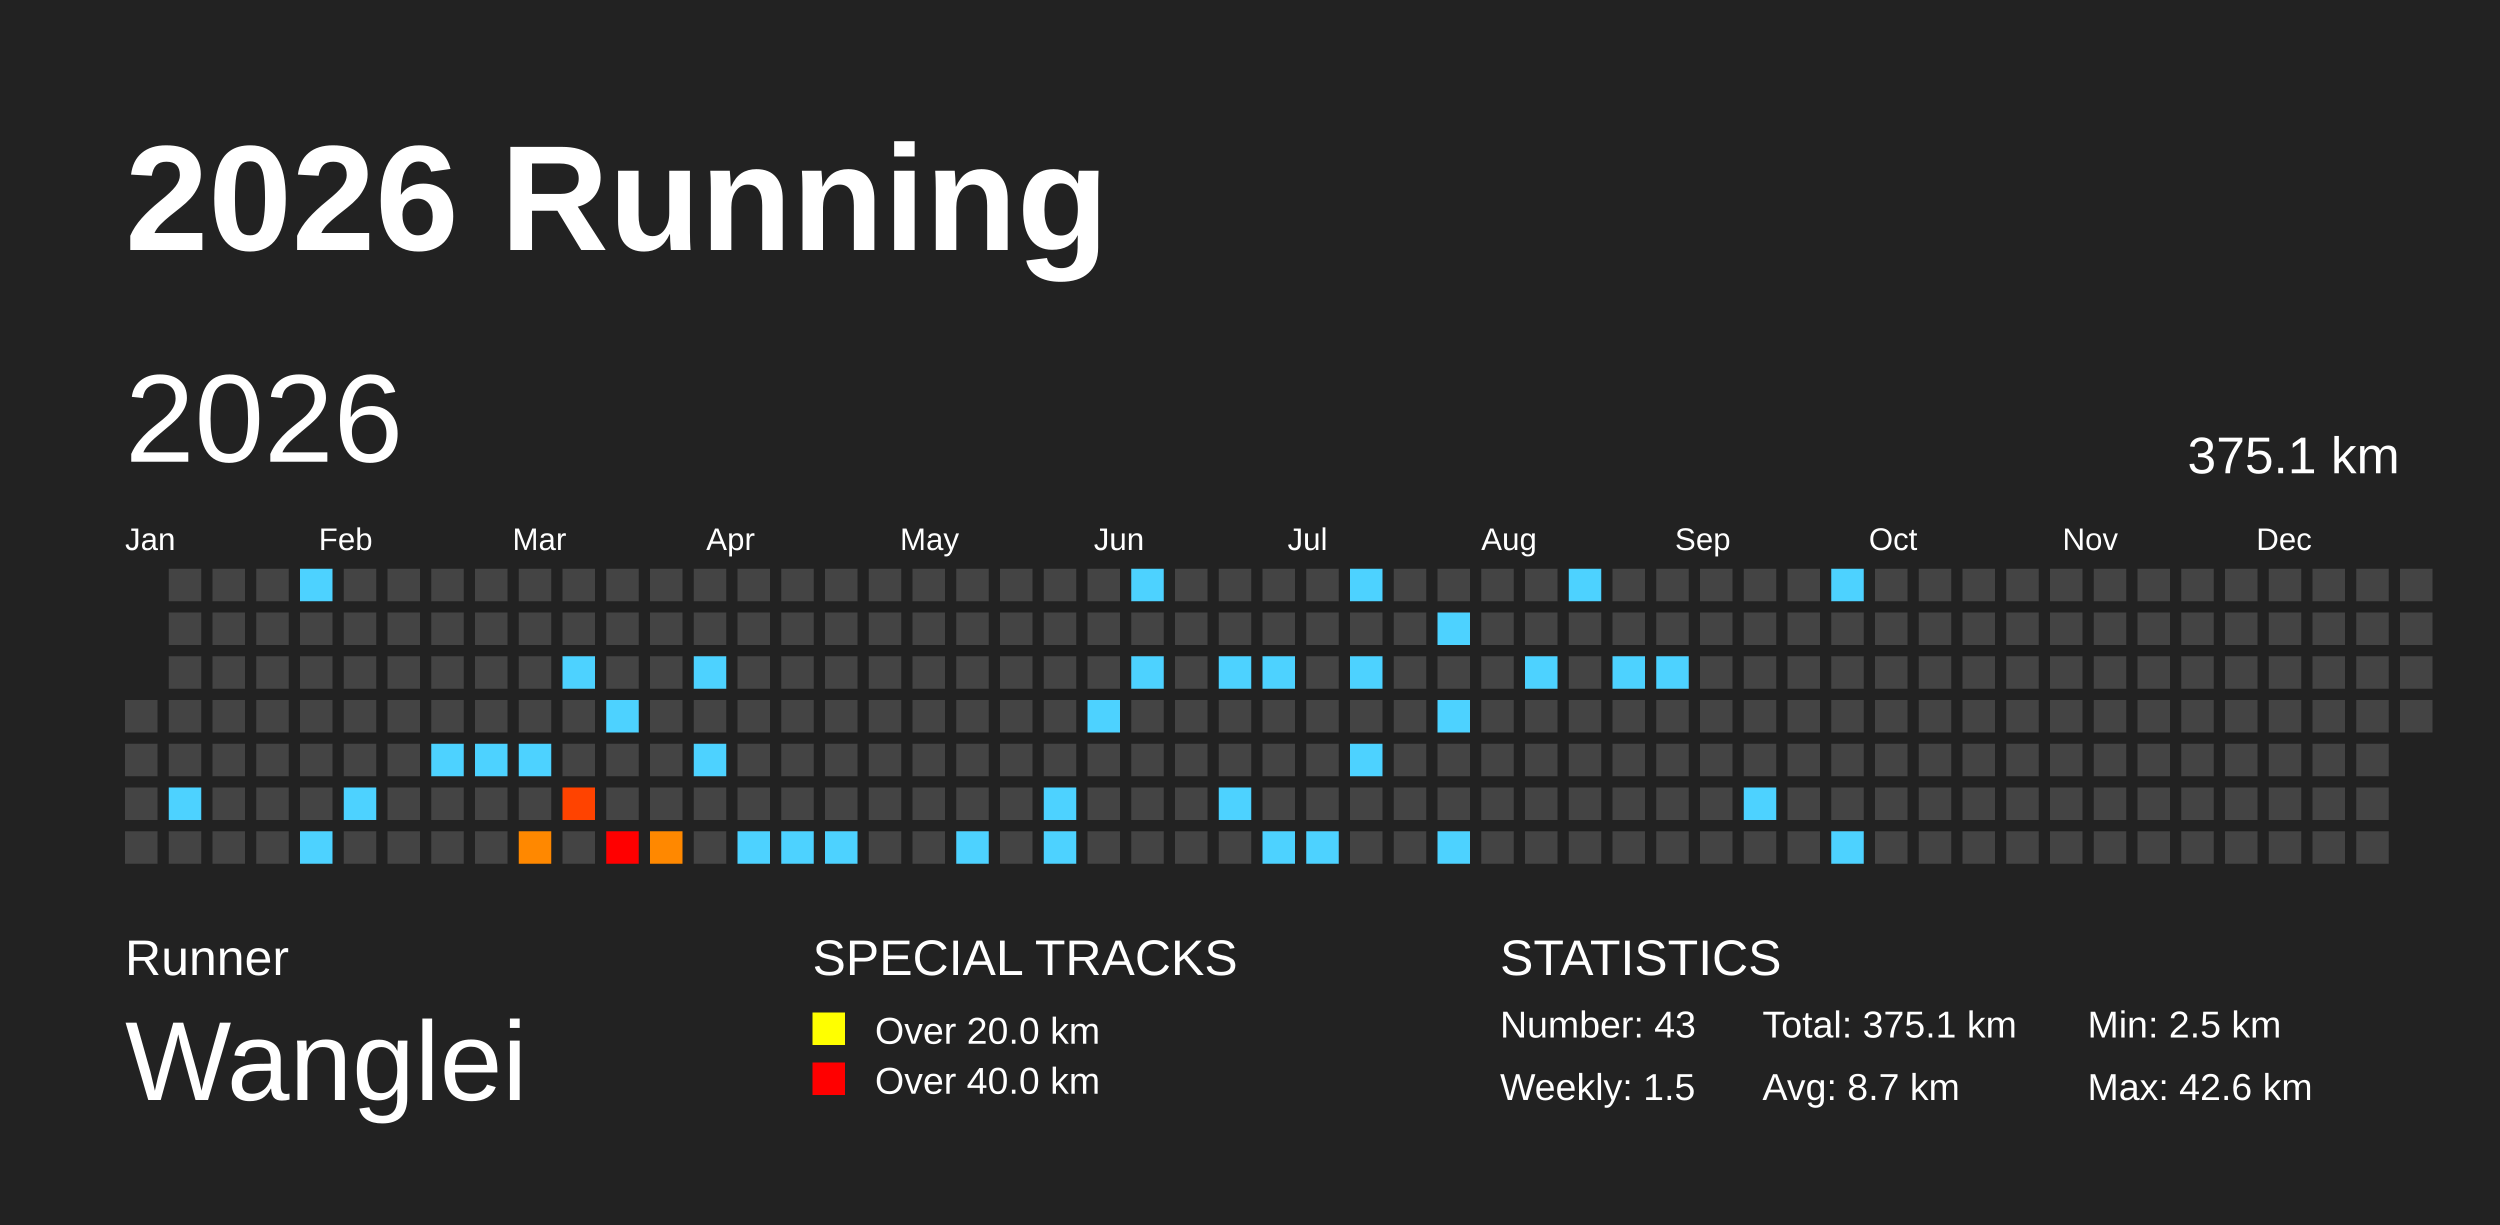
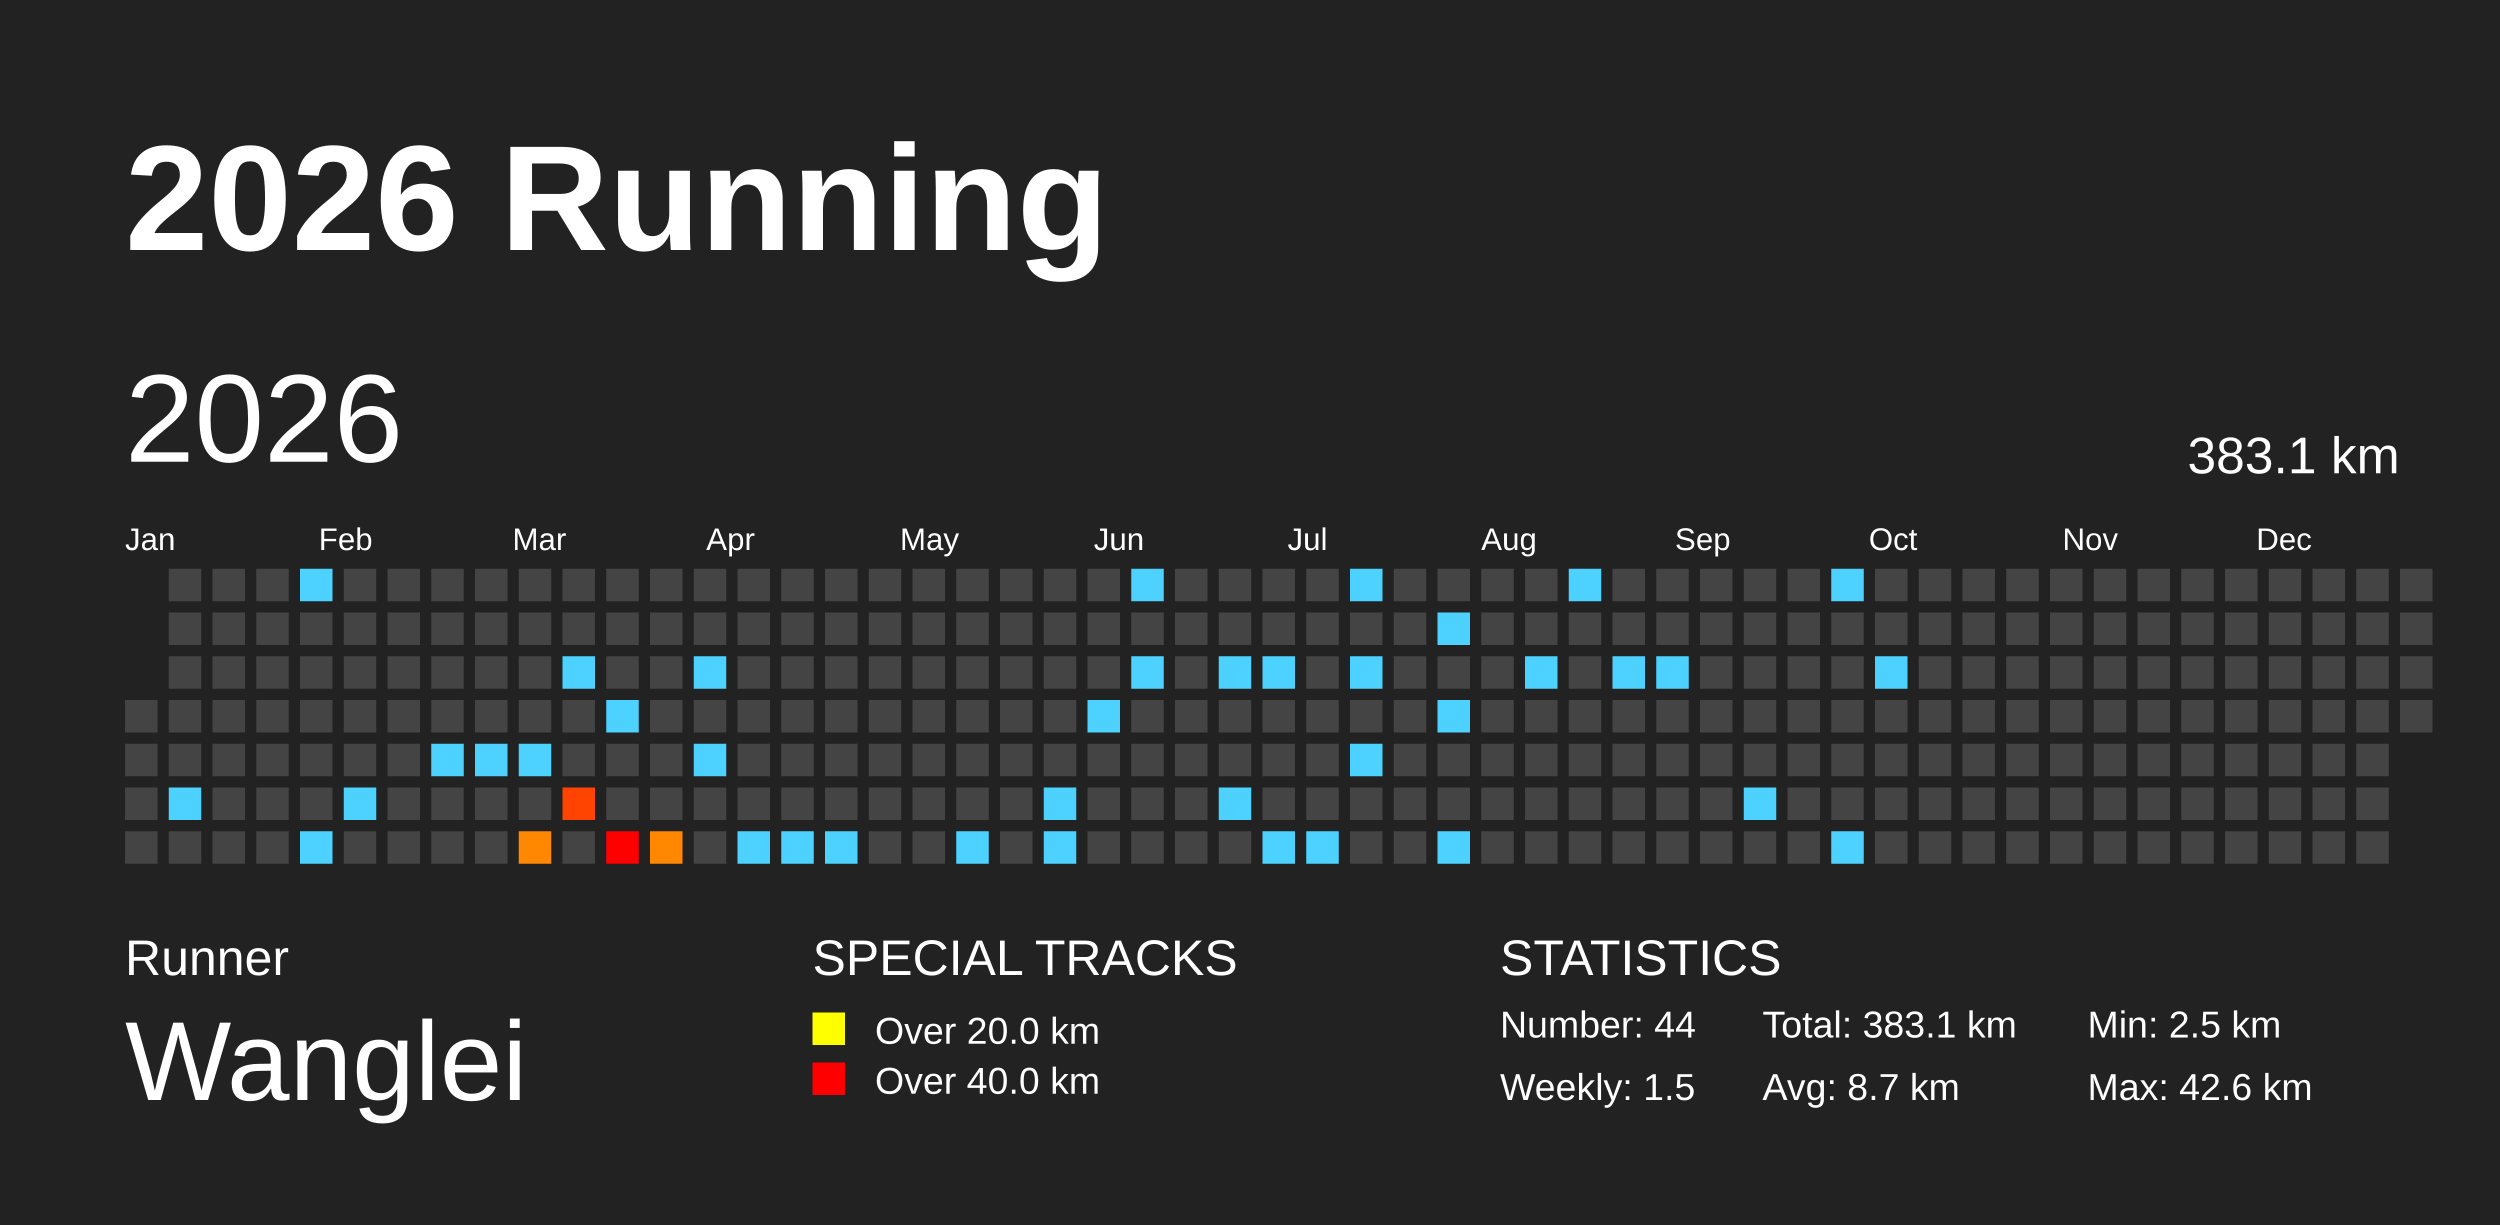
<svg xmlns="http://www.w3.org/2000/svg" baseProfile="full" height="98mm" version="1.1" viewBox="0,0,200,98" width="200mm">
  <defs>
    <pattern height="2" id="indoor-stripe" patternUnits="userSpaceOnUse" width="2">
      <line stroke="white" stroke-opacity="0.45" stroke-width="0.5" x1="0" x2="2" y1="2" y2="0" />
    </pattern>
  </defs>
  <rect fill="#222222" height="98" width="200" x="0" y="0" />
  <text fill="#FFFFFF" style="font-size:12px; font-family:Arial; font-weight:bold;" x="10" y="20">2026 Running</text>
  <text fill="#FFFFFF" style="font-size:4px; font-family:Arial" x="10" y="78">Runner</text>
  <text fill="#FFFFFF" style="font-size:9px; font-family:Arial" x="10" y="88">Wanglei</text>
  <text fill="#FFFFFF" style="font-size:4px; font-family:Arial" x="65" y="78">SPECIAL TRACKS</text>
  <rect fill="yellow" height="2.6" width="2.6" x="65" y="81" />
  <text fill="#FFFFFF" style="font-size:3px; font-family:Arial" x="70" y="83.5">Over 20.0 km</text>
  <rect fill="red" height="2.6" width="2.6" x="65" y="85" />
  <text fill="#FFFFFF" style="font-size:3px; font-family:Arial" x="70" y="87.5">Over 40.0 km</text>
  <text fill="#FFFFFF" style="font-size:4px; font-family:Arial" x="120" y="78">STATISTICS</text>
-   <text fill="#FFFFFF" style="font-size:3px; font-family:Arial" x="120" y="83">Number: 43</text>
+   <text fill="#FFFFFF" style="font-size:3px; font-family:Arial" x="120" y="83">Number: 44</text>
  <text fill="#FFFFFF" style="font-size:3px; font-family:Arial" x="120" y="88">Weekly: 1.5</text>
-   <text fill="#FFFFFF" style="font-size:3px; font-family:Arial" x="141" y="83">Total: 375.1 km</text>
+   <text fill="#FFFFFF" style="font-size:3px; font-family:Arial" x="141" y="83">Total: 383.1 km</text>
  <text fill="#FFFFFF" style="font-size:3px; font-family:Arial" x="141" y="88">Avg: 8.7 km</text>
  <text fill="#FFFFFF" style="font-size:3px; font-family:Arial" x="167" y="83">Min: 2.5 km</text>
  <text fill="#FFFFFF" style="font-size:3px; font-family:Arial" x="167" y="88">Max: 42.6 km</text>
  <text dominant-baseline="hanging" fill="#FFFFFF" style="font-size:10.0px; font-family:Arial;" x="10" y="30">2026</text>
-   <text dominant-baseline="hanging" fill="#FFFFFF" style="font-size:4.125px; font-family:Arial;" x="175" y="35">375.1 km</text>
+   <text dominant-baseline="hanging" fill="#FFFFFF" style="font-size:4.125px; font-family:Arial;" x="175" y="35">383.1 km</text>
  <text fill="#FFFFFF" style="font-size:2.5px; font-family:Arial" x="10.0" y="44">Jan</text>
  <text fill="#FFFFFF" style="font-size:2.5px; font-family:Arial" x="25.5" y="44">Feb</text>
  <text fill="#FFFFFF" style="font-size:2.5px; font-family:Arial" x="41.0" y="44">Mar</text>
  <text fill="#FFFFFF" style="font-size:2.5px; font-family:Arial" x="56.5" y="44">Apr</text>
  <text fill="#FFFFFF" style="font-size:2.5px; font-family:Arial" x="72.0" y="44">May</text>
  <text fill="#FFFFFF" style="font-size:2.5px; font-family:Arial" x="87.5" y="44">Jun</text>
  <text fill="#FFFFFF" style="font-size:2.5px; font-family:Arial" x="103.0" y="44">Jul</text>
  <text fill="#FFFFFF" style="font-size:2.5px; font-family:Arial" x="118.5" y="44">Aug</text>
  <text fill="#FFFFFF" style="font-size:2.5px; font-family:Arial" x="134.0" y="44">Sep</text>
  <text fill="#FFFFFF" style="font-size:2.5px; font-family:Arial" x="149.5" y="44">Oct</text>
  <text fill="#FFFFFF" style="font-size:2.5px; font-family:Arial" x="165.0" y="44">Nov</text>
  <text fill="#FFFFFF" style="font-size:2.5px; font-family:Arial" x="180.5" y="44">Dec</text>
  <rect fill="#444444" height="2.6" width="2.6" x="10.0" y="56.0" />
  <rect fill="#444444" height="2.6" width="2.6" x="10.0" y="59.5" />
  <rect fill="#444444" height="2.6" width="2.6" x="10.0" y="63.0" />
  <rect fill="#444444" height="2.6" width="2.6" x="10.0" y="66.5" />
  <rect fill="#444444" height="2.6" width="2.6" x="13.5" y="45.5" />
  <rect fill="#444444" height="2.6" width="2.6" x="13.5" y="49.0" />
  <rect fill="#444444" height="2.6" width="2.6" x="13.5" y="52.5" />
  <rect fill="#444444" height="2.6" width="2.6" x="13.5" y="56.0" />
  <rect fill="#444444" height="2.6" width="2.6" x="13.5" y="59.5" />
  <rect fill="#4dd2ff" height="2.6" width="2.6" x="13.5" y="63.0" />
  <rect fill="#444444" height="2.6" width="2.6" x="13.5" y="66.5" />
  <rect fill="#444444" height="2.6" width="2.6" x="17.0" y="45.5" />
  <rect fill="#444444" height="2.6" width="2.6" x="17.0" y="49.0" />
  <rect fill="#444444" height="2.6" width="2.6" x="17.0" y="52.5" />
  <rect fill="#444444" height="2.6" width="2.6" x="17.0" y="56.0" />
  <rect fill="#444444" height="2.6" width="2.6" x="17.0" y="59.5" />
  <rect fill="#444444" height="2.6" width="2.6" x="17.0" y="63.0" />
  <rect fill="#444444" height="2.6" width="2.6" x="17.0" y="66.5" />
  <rect fill="#444444" height="2.6" width="2.6" x="20.5" y="45.5" />
  <rect fill="#444444" height="2.6" width="2.6" x="20.5" y="49.0" />
  <rect fill="#444444" height="2.6" width="2.6" x="20.5" y="52.5" />
  <rect fill="#444444" height="2.6" width="2.6" x="20.5" y="56.0" />
  <rect fill="#444444" height="2.6" width="2.6" x="20.5" y="59.5" />
  <rect fill="#444444" height="2.6" width="2.6" x="20.5" y="63.0" />
  <rect fill="#444444" height="2.6" width="2.6" x="20.5" y="66.5" />
  <rect fill="#4dd2ff" height="2.6" width="2.6" x="24.0" y="45.5" />
  <rect fill="#444444" height="2.6" width="2.6" x="24.0" y="49.0" />
  <rect fill="#444444" height="2.6" width="2.6" x="24.0" y="52.5" />
  <rect fill="#444444" height="2.6" width="2.6" x="24.0" y="56.0" />
  <rect fill="#444444" height="2.6" width="2.6" x="24.0" y="59.5" />
  <rect fill="#444444" height="2.6" width="2.6" x="24.0" y="63.0" />
  <rect fill="#4dd2ff" height="2.6" width="2.6" x="24.0" y="66.5" />
  <rect fill="#444444" height="2.6" width="2.6" x="27.5" y="45.5" />
  <rect fill="#444444" height="2.6" width="2.6" x="27.5" y="49.0" />
  <rect fill="#444444" height="2.6" width="2.6" x="27.5" y="52.5" />
  <rect fill="#444444" height="2.6" width="2.6" x="27.5" y="56.0" />
  <rect fill="#444444" height="2.6" width="2.6" x="27.5" y="59.5" />
  <rect fill="#4dd2ff" height="2.6" width="2.6" x="27.5" y="63.0" />
  <rect fill="#444444" height="2.6" width="2.6" x="27.5" y="66.5" />
  <rect fill="#444444" height="2.6" width="2.6" x="31.0" y="45.5" />
  <rect fill="#444444" height="2.6" width="2.6" x="31.0" y="49.0" />
  <rect fill="#444444" height="2.6" width="2.6" x="31.0" y="52.5" />
  <rect fill="#444444" height="2.6" width="2.6" x="31.0" y="56.0" />
  <rect fill="#444444" height="2.6" width="2.6" x="31.0" y="59.5" />
  <rect fill="#444444" height="2.6" width="2.6" x="31.0" y="63.0" />
  <rect fill="#444444" height="2.6" width="2.6" x="31.0" y="66.5" />
  <rect fill="#444444" height="2.6" width="2.6" x="34.5" y="45.5" />
  <rect fill="#444444" height="2.6" width="2.6" x="34.5" y="49.0" />
  <rect fill="#444444" height="2.6" width="2.6" x="34.5" y="52.5" />
  <rect fill="#444444" height="2.6" width="2.6" x="34.5" y="56.0" />
  <rect fill="#4dd2ff" height="2.6" width="2.6" x="34.5" y="59.5" />
  <rect fill="#444444" height="2.6" width="2.6" x="34.5" y="63.0" />
  <rect fill="#444444" height="2.6" width="2.6" x="34.5" y="66.5" />
  <rect fill="#444444" height="2.6" width="2.6" x="38.0" y="45.5" />
  <rect fill="#444444" height="2.6" width="2.6" x="38.0" y="49.0" />
  <rect fill="#444444" height="2.6" width="2.6" x="38.0" y="52.5" />
  <rect fill="#444444" height="2.6" width="2.6" x="38.0" y="56.0" />
  <rect fill="#4dd2ff" height="2.6" width="2.6" x="38.0" y="59.5" />
  <rect fill="#444444" height="2.6" width="2.6" x="38.0" y="63.0" />
  <rect fill="#444444" height="2.6" width="2.6" x="38.0" y="66.5" />
  <rect fill="#444444" height="2.6" width="2.6" x="41.5" y="45.5" />
  <rect fill="#444444" height="2.6" width="2.6" x="41.5" y="49.0" />
  <rect fill="#444444" height="2.6" width="2.6" x="41.5" y="52.5" />
  <rect fill="#444444" height="2.6" width="2.6" x="41.5" y="56.0" />
  <rect fill="#4dd2ff" height="2.6" width="2.6" x="41.5" y="59.5" />
  <rect fill="#444444" height="2.6" width="2.6" x="41.5" y="63.0" />
  <rect fill="#ff8800" height="2.6" width="2.6" x="41.5" y="66.5" />
  <rect fill="#444444" height="2.6" width="2.6" x="45.0" y="45.5" />
  <rect fill="#444444" height="2.6" width="2.6" x="45.0" y="49.0" />
  <rect fill="#4dd2ff" height="2.6" width="2.6" x="45.0" y="52.5" />
  <rect fill="#444444" height="2.6" width="2.6" x="45.0" y="56.0" />
  <rect fill="#444444" height="2.6" width="2.6" x="45.0" y="59.5" />
  <rect fill="#ff4300" height="2.6" width="2.6" x="45.0" y="63.0" />
  <rect fill="#444444" height="2.6" width="2.6" x="45.0" y="66.5" />
  <rect fill="#444444" height="2.6" width="2.6" x="48.5" y="45.5" />
  <rect fill="#444444" height="2.6" width="2.6" x="48.5" y="49.0" />
  <rect fill="#444444" height="2.6" width="2.6" x="48.5" y="52.5" />
  <rect fill="#4dd2ff" height="2.6" width="2.6" x="48.5" y="56.0" />
  <rect fill="#444444" height="2.6" width="2.6" x="48.5" y="59.5" />
  <rect fill="#444444" height="2.6" width="2.6" x="48.5" y="63.0" />
  <rect fill="red" height="2.6" width="2.6" x="48.5" y="66.5" />
  <rect fill="#444444" height="2.6" width="2.6" x="52.0" y="45.5" />
  <rect fill="#444444" height="2.6" width="2.6" x="52.0" y="49.0" />
  <rect fill="#444444" height="2.6" width="2.6" x="52.0" y="52.5" />
  <rect fill="#444444" height="2.6" width="2.6" x="52.0" y="56.0" />
  <rect fill="#444444" height="2.6" width="2.6" x="52.0" y="59.5" />
  <rect fill="#444444" height="2.6" width="2.6" x="52.0" y="63.0" />
  <rect fill="#ff8800" height="2.6" width="2.6" x="52.0" y="66.5" />
  <rect fill="#444444" height="2.6" width="2.6" x="55.5" y="45.5" />
  <rect fill="#444444" height="2.6" width="2.6" x="55.5" y="49.0" />
  <rect fill="#4dd2ff" height="2.6" width="2.6" x="55.5" y="52.5" />
  <rect fill="#444444" height="2.6" width="2.6" x="55.5" y="56.0" />
  <rect fill="#4dd2ff" height="2.6" width="2.6" x="55.5" y="59.5" />
  <rect fill="#444444" height="2.6" width="2.6" x="55.5" y="63.0" />
  <rect fill="#444444" height="2.6" width="2.6" x="55.5" y="66.5" />
  <rect fill="#444444" height="2.6" width="2.6" x="59.0" y="45.5" />
  <rect fill="#444444" height="2.6" width="2.6" x="59.0" y="49.0" />
  <rect fill="#444444" height="2.6" width="2.6" x="59.0" y="52.5" />
  <rect fill="#444444" height="2.6" width="2.6" x="59.0" y="56.0" />
  <rect fill="#444444" height="2.6" width="2.6" x="59.0" y="59.5" />
  <rect fill="#444444" height="2.6" width="2.6" x="59.0" y="63.0" />
  <rect fill="#4dd2ff" height="2.6" width="2.6" x="59.0" y="66.5" />
  <rect fill="#444444" height="2.6" width="2.6" x="62.5" y="45.5" />
  <rect fill="#444444" height="2.6" width="2.6" x="62.5" y="49.0" />
  <rect fill="#444444" height="2.6" width="2.6" x="62.5" y="52.5" />
  <rect fill="#444444" height="2.6" width="2.6" x="62.5" y="56.0" />
  <rect fill="#444444" height="2.6" width="2.6" x="62.5" y="59.5" />
  <rect fill="#444444" height="2.6" width="2.6" x="62.5" y="63.0" />
  <rect fill="#4dd2ff" height="2.6" width="2.6" x="62.5" y="66.5" />
  <rect fill="#444444" height="2.6" width="2.6" x="66.0" y="45.5" />
  <rect fill="#444444" height="2.6" width="2.6" x="66.0" y="49.0" />
  <rect fill="#444444" height="2.6" width="2.6" x="66.0" y="52.5" />
  <rect fill="#444444" height="2.6" width="2.6" x="66.0" y="56.0" />
  <rect fill="#444444" height="2.6" width="2.6" x="66.0" y="59.5" />
  <rect fill="#444444" height="2.6" width="2.6" x="66.0" y="63.0" />
  <rect fill="#4dd2ff" height="2.6" width="2.6" x="66.0" y="66.5" />
  <rect fill="#444444" height="2.6" width="2.6" x="69.5" y="45.5" />
  <rect fill="#444444" height="2.6" width="2.6" x="69.5" y="49.0" />
  <rect fill="#444444" height="2.6" width="2.6" x="69.5" y="52.5" />
  <rect fill="#444444" height="2.6" width="2.6" x="69.5" y="56.0" />
  <rect fill="#444444" height="2.6" width="2.6" x="69.5" y="59.5" />
  <rect fill="#444444" height="2.6" width="2.6" x="69.5" y="63.0" />
  <rect fill="#444444" height="2.6" width="2.6" x="69.5" y="66.5" />
  <rect fill="#444444" height="2.6" width="2.6" x="73.0" y="45.5" />
  <rect fill="#444444" height="2.6" width="2.6" x="73.0" y="49.0" />
  <rect fill="#444444" height="2.6" width="2.6" x="73.0" y="52.5" />
  <rect fill="#444444" height="2.6" width="2.6" x="73.0" y="56.0" />
  <rect fill="#444444" height="2.6" width="2.6" x="73.0" y="59.5" />
  <rect fill="#444444" height="2.6" width="2.6" x="73.0" y="63.0" />
  <rect fill="#444444" height="2.6" width="2.6" x="73.0" y="66.5" />
  <rect fill="#444444" height="2.6" width="2.6" x="76.5" y="45.5" />
  <rect fill="#444444" height="2.6" width="2.6" x="76.5" y="49.0" />
  <rect fill="#444444" height="2.6" width="2.6" x="76.5" y="52.5" />
  <rect fill="#444444" height="2.6" width="2.6" x="76.5" y="56.0" />
  <rect fill="#444444" height="2.6" width="2.6" x="76.5" y="59.5" />
  <rect fill="#444444" height="2.6" width="2.6" x="76.5" y="63.0" />
  <rect fill="#4dd2ff" height="2.6" width="2.6" x="76.5" y="66.5" />
  <rect fill="#444444" height="2.6" width="2.6" x="80.0" y="45.5" />
  <rect fill="#444444" height="2.6" width="2.6" x="80.0" y="49.0" />
  <rect fill="#444444" height="2.6" width="2.6" x="80.0" y="52.5" />
  <rect fill="#444444" height="2.6" width="2.6" x="80.0" y="56.0" />
  <rect fill="#444444" height="2.6" width="2.6" x="80.0" y="59.5" />
  <rect fill="#444444" height="2.6" width="2.6" x="80.0" y="63.0" />
  <rect fill="#444444" height="2.6" width="2.6" x="80.0" y="66.5" />
  <rect fill="#444444" height="2.6" width="2.6" x="83.5" y="45.5" />
  <rect fill="#444444" height="2.6" width="2.6" x="83.5" y="49.0" />
  <rect fill="#444444" height="2.6" width="2.6" x="83.5" y="52.5" />
  <rect fill="#444444" height="2.6" width="2.6" x="83.5" y="56.0" />
  <rect fill="#444444" height="2.6" width="2.6" x="83.5" y="59.5" />
  <rect fill="#4dd2ff" height="2.6" width="2.6" x="83.5" y="63.0" />
  <rect fill="#4dd2ff" height="2.6" width="2.6" x="83.5" y="66.5" />
  <rect fill="#444444" height="2.6" width="2.6" x="87.0" y="45.5" />
  <rect fill="#444444" height="2.6" width="2.6" x="87.0" y="49.0" />
  <rect fill="#444444" height="2.6" width="2.6" x="87.0" y="52.5" />
  <rect fill="#4dd2ff" height="2.6" width="2.6" x="87.0" y="56.0" />
  <rect fill="#444444" height="2.6" width="2.6" x="87.0" y="59.5" />
  <rect fill="#444444" height="2.6" width="2.6" x="87.0" y="63.0" />
  <rect fill="#444444" height="2.6" width="2.6" x="87.0" y="66.5" />
  <rect fill="#4dd2ff" height="2.6" width="2.6" x="90.5" y="45.5" />
  <rect fill="#444444" height="2.6" width="2.6" x="90.5" y="49.0" />
  <rect fill="#4dd2ff" height="2.6" width="2.6" x="90.5" y="52.5" />
  <rect fill="#444444" height="2.6" width="2.6" x="90.5" y="56.0" />
  <rect fill="#444444" height="2.6" width="2.6" x="90.5" y="59.5" />
  <rect fill="#444444" height="2.6" width="2.6" x="90.5" y="63.0" />
  <rect fill="#444444" height="2.6" width="2.6" x="90.5" y="66.5" />
  <rect fill="#444444" height="2.6" width="2.6" x="94.0" y="45.5" />
  <rect fill="#444444" height="2.6" width="2.6" x="94.0" y="49.0" />
  <rect fill="#444444" height="2.6" width="2.6" x="94.0" y="52.5" />
  <rect fill="#444444" height="2.6" width="2.6" x="94.0" y="56.0" />
  <rect fill="#444444" height="2.6" width="2.6" x="94.0" y="59.5" />
  <rect fill="#444444" height="2.6" width="2.6" x="94.0" y="63.0" />
  <rect fill="#444444" height="2.6" width="2.6" x="94.0" y="66.5" />
  <rect fill="#444444" height="2.6" width="2.6" x="97.5" y="45.5" />
  <rect fill="#444444" height="2.6" width="2.6" x="97.5" y="49.0" />
  <rect fill="#4dd2ff" height="2.6" width="2.6" x="97.5" y="52.5" />
  <rect fill="#444444" height="2.6" width="2.6" x="97.5" y="56.0" />
  <rect fill="#444444" height="2.6" width="2.6" x="97.5" y="59.5" />
  <rect fill="#4dd2ff" height="2.6" width="2.6" x="97.5" y="63.0" />
  <rect fill="#444444" height="2.6" width="2.6" x="97.5" y="66.5" />
  <rect fill="#444444" height="2.6" width="2.6" x="101.0" y="45.5" />
  <rect fill="#444444" height="2.6" width="2.6" x="101.0" y="49.0" />
  <rect fill="#4dd2ff" height="2.6" width="2.6" x="101.0" y="52.5" />
  <rect fill="#444444" height="2.6" width="2.6" x="101.0" y="56.0" />
  <rect fill="#444444" height="2.6" width="2.6" x="101.0" y="59.5" />
  <rect fill="#444444" height="2.6" width="2.6" x="101.0" y="63.0" />
  <rect fill="#4dd2ff" height="2.6" width="2.6" x="101.0" y="66.5" />
  <rect fill="#444444" height="2.6" width="2.6" x="104.5" y="45.5" />
  <rect fill="#444444" height="2.6" width="2.6" x="104.5" y="49.0" />
  <rect fill="#444444" height="2.6" width="2.6" x="104.5" y="52.5" />
  <rect fill="#444444" height="2.6" width="2.6" x="104.5" y="56.0" />
  <rect fill="#444444" height="2.6" width="2.6" x="104.5" y="59.5" />
  <rect fill="#444444" height="2.6" width="2.6" x="104.5" y="63.0" />
  <rect fill="#4dd2ff" height="2.6" width="2.6" x="104.5" y="66.5" />
  <rect fill="#4dd2ff" height="2.6" width="2.6" x="108.0" y="45.5" />
  <rect fill="#444444" height="2.6" width="2.6" x="108.0" y="49.0" />
  <rect fill="#4dd2ff" height="2.6" width="2.6" x="108.0" y="52.5" />
  <rect fill="#444444" height="2.6" width="2.6" x="108.0" y="56.0" />
  <rect fill="#4dd2ff" height="2.6" width="2.6" x="108.0" y="59.5" />
  <rect fill="#444444" height="2.6" width="2.6" x="108.0" y="63.0" />
  <rect fill="#444444" height="2.6" width="2.6" x="108.0" y="66.5" />
  <rect fill="#444444" height="2.6" width="2.6" x="111.5" y="45.5" />
  <rect fill="#444444" height="2.6" width="2.6" x="111.5" y="49.0" />
  <rect fill="#444444" height="2.6" width="2.6" x="111.5" y="52.5" />
  <rect fill="#444444" height="2.6" width="2.6" x="111.5" y="56.0" />
  <rect fill="#444444" height="2.6" width="2.6" x="111.5" y="59.5" />
  <rect fill="#444444" height="2.6" width="2.6" x="111.5" y="63.0" />
  <rect fill="#444444" height="2.6" width="2.6" x="111.5" y="66.5" />
  <rect fill="#444444" height="2.6" width="2.6" x="115.0" y="45.5" />
  <rect fill="#4dd2ff" height="2.6" width="2.6" x="115.0" y="49.0" />
  <rect fill="#444444" height="2.6" width="2.6" x="115.0" y="52.5" />
  <rect fill="#4dd2ff" height="2.6" width="2.6" x="115.0" y="56.0" />
  <rect fill="#444444" height="2.6" width="2.6" x="115.0" y="59.5" />
  <rect fill="#444444" height="2.6" width="2.6" x="115.0" y="63.0" />
  <rect fill="#4dd2ff" height="2.6" width="2.6" x="115.0" y="66.5" />
  <rect fill="#444444" height="2.6" width="2.6" x="118.5" y="45.5" />
  <rect fill="#444444" height="2.6" width="2.6" x="118.5" y="49.0" />
  <rect fill="#444444" height="2.6" width="2.6" x="118.5" y="52.5" />
  <rect fill="#444444" height="2.6" width="2.6" x="118.5" y="56.0" />
  <rect fill="#444444" height="2.6" width="2.6" x="118.5" y="59.5" />
  <rect fill="#444444" height="2.6" width="2.6" x="118.5" y="63.0" />
  <rect fill="#444444" height="2.6" width="2.6" x="118.5" y="66.5" />
  <rect fill="#444444" height="2.6" width="2.6" x="122.0" y="45.5" />
  <rect fill="#444444" height="2.6" width="2.6" x="122.0" y="49.0" />
  <rect fill="#4dd2ff" height="2.6" width="2.6" x="122.0" y="52.5" />
  <rect fill="#444444" height="2.6" width="2.6" x="122.0" y="56.0" />
  <rect fill="#444444" height="2.6" width="2.6" x="122.0" y="59.5" />
  <rect fill="#444444" height="2.6" width="2.6" x="122.0" y="63.0" />
  <rect fill="#444444" height="2.6" width="2.6" x="122.0" y="66.5" />
  <rect fill="#4dd2ff" height="2.6" width="2.6" x="125.5" y="45.5" />
  <rect fill="#444444" height="2.6" width="2.6" x="125.5" y="49.0" />
  <rect fill="#444444" height="2.6" width="2.6" x="125.5" y="52.5" />
  <rect fill="#444444" height="2.6" width="2.6" x="125.5" y="56.0" />
  <rect fill="#444444" height="2.6" width="2.6" x="125.5" y="59.5" />
  <rect fill="#444444" height="2.6" width="2.6" x="125.5" y="63.0" />
  <rect fill="#444444" height="2.6" width="2.6" x="125.5" y="66.5" />
  <rect fill="#444444" height="2.6" width="2.6" x="129.0" y="45.5" />
  <rect fill="#444444" height="2.6" width="2.6" x="129.0" y="49.0" />
  <rect fill="#4dd2ff" height="2.6" width="2.6" x="129.0" y="52.5" />
  <rect fill="#444444" height="2.6" width="2.6" x="129.0" y="56.0" />
  <rect fill="#444444" height="2.6" width="2.6" x="129.0" y="59.5" />
  <rect fill="#444444" height="2.6" width="2.6" x="129.0" y="63.0" />
  <rect fill="#444444" height="2.6" width="2.6" x="129.0" y="66.5" />
  <rect fill="#444444" height="2.6" width="2.6" x="132.5" y="45.5" />
  <rect fill="#444444" height="2.6" width="2.6" x="132.5" y="49.0" />
  <rect fill="#4dd2ff" height="2.6" width="2.6" x="132.5" y="52.5" />
  <rect fill="#444444" height="2.6" width="2.6" x="132.5" y="56.0" />
  <rect fill="#444444" height="2.6" width="2.6" x="132.5" y="59.5" />
  <rect fill="#444444" height="2.6" width="2.6" x="132.5" y="63.0" />
  <rect fill="#444444" height="2.6" width="2.6" x="132.5" y="66.5" />
  <rect fill="#444444" height="2.6" width="2.6" x="136.0" y="45.5" />
  <rect fill="#444444" height="2.6" width="2.6" x="136.0" y="49.0" />
  <rect fill="#444444" height="2.6" width="2.6" x="136.0" y="52.5" />
  <rect fill="#444444" height="2.6" width="2.6" x="136.0" y="56.0" />
  <rect fill="#444444" height="2.6" width="2.6" x="136.0" y="59.5" />
  <rect fill="#444444" height="2.6" width="2.6" x="136.0" y="63.0" />
  <rect fill="#444444" height="2.6" width="2.6" x="136.0" y="66.5" />
  <rect fill="#444444" height="2.6" width="2.6" x="139.5" y="45.5" />
  <rect fill="#444444" height="2.6" width="2.6" x="139.5" y="49.0" />
  <rect fill="#444444" height="2.6" width="2.6" x="139.5" y="52.5" />
  <rect fill="#444444" height="2.6" width="2.6" x="139.5" y="56.0" />
  <rect fill="#444444" height="2.6" width="2.6" x="139.5" y="59.5" />
  <rect fill="#4dd2ff" height="2.6" width="2.6" x="139.5" y="63.0" />
  <rect fill="#444444" height="2.6" width="2.6" x="139.5" y="66.5" />
  <rect fill="#444444" height="2.6" width="2.6" x="143.0" y="45.5" />
  <rect fill="#444444" height="2.6" width="2.6" x="143.0" y="49.0" />
  <rect fill="#444444" height="2.6" width="2.6" x="143.0" y="52.5" />
  <rect fill="#444444" height="2.6" width="2.6" x="143.0" y="56.0" />
  <rect fill="#444444" height="2.6" width="2.6" x="143.0" y="59.5" />
  <rect fill="#444444" height="2.6" width="2.6" x="143.0" y="63.0" />
  <rect fill="#444444" height="2.6" width="2.6" x="143.0" y="66.5" />
  <rect fill="#4dd2ff" height="2.6" width="2.6" x="146.5" y="45.5" />
  <rect fill="#444444" height="2.6" width="2.6" x="146.5" y="49.0" />
  <rect fill="#444444" height="2.6" width="2.6" x="146.5" y="52.5" />
  <rect fill="#444444" height="2.6" width="2.6" x="146.5" y="56.0" />
  <rect fill="#444444" height="2.6" width="2.6" x="146.5" y="59.5" />
  <rect fill="#444444" height="2.6" width="2.6" x="146.5" y="63.0" />
  <rect fill="#4dd2ff" height="2.6" width="2.6" x="146.5" y="66.5" />
  <rect fill="#444444" height="2.6" width="2.6" x="150.0" y="45.5" />
  <rect fill="#444444" height="2.6" width="2.6" x="150.0" y="49.0" />
-   <rect fill="#444444" height="2.6" width="2.6" x="150.0" y="52.5" />
+   <rect fill="#4dd2ff" height="2.6" width="2.6" x="150.0" y="52.5" />
  <rect fill="#444444" height="2.6" width="2.6" x="150.0" y="56.0" />
  <rect fill="#444444" height="2.6" width="2.6" x="150.0" y="59.5" />
  <rect fill="#444444" height="2.6" width="2.6" x="150.0" y="63.0" />
  <rect fill="#444444" height="2.6" width="2.6" x="150.0" y="66.5" />
  <rect fill="#444444" height="2.6" width="2.6" x="153.5" y="45.5" />
  <rect fill="#444444" height="2.6" width="2.6" x="153.5" y="49.0" />
  <rect fill="#444444" height="2.6" width="2.6" x="153.5" y="52.5" />
  <rect fill="#444444" height="2.6" width="2.6" x="153.5" y="56.0" />
  <rect fill="#444444" height="2.6" width="2.6" x="153.5" y="59.5" />
  <rect fill="#444444" height="2.6" width="2.6" x="153.5" y="63.0" />
  <rect fill="#444444" height="2.6" width="2.6" x="153.5" y="66.5" />
  <rect fill="#444444" height="2.6" width="2.6" x="157.0" y="45.5" />
  <rect fill="#444444" height="2.6" width="2.6" x="157.0" y="49.0" />
  <rect fill="#444444" height="2.6" width="2.6" x="157.0" y="52.5" />
  <rect fill="#444444" height="2.6" width="2.6" x="157.0" y="56.0" />
  <rect fill="#444444" height="2.6" width="2.6" x="157.0" y="59.5" />
  <rect fill="#444444" height="2.6" width="2.6" x="157.0" y="63.0" />
  <rect fill="#444444" height="2.6" width="2.6" x="157.0" y="66.5" />
  <rect fill="#444444" height="2.6" width="2.6" x="160.5" y="45.5" />
  <rect fill="#444444" height="2.6" width="2.6" x="160.5" y="49.0" />
  <rect fill="#444444" height="2.6" width="2.6" x="160.5" y="52.5" />
  <rect fill="#444444" height="2.6" width="2.6" x="160.5" y="56.0" />
  <rect fill="#444444" height="2.6" width="2.6" x="160.5" y="59.5" />
  <rect fill="#444444" height="2.6" width="2.6" x="160.5" y="63.0" />
  <rect fill="#444444" height="2.6" width="2.6" x="160.5" y="66.5" />
  <rect fill="#444444" height="2.6" width="2.6" x="164.0" y="45.5" />
  <rect fill="#444444" height="2.6" width="2.6" x="164.0" y="49.0" />
  <rect fill="#444444" height="2.6" width="2.6" x="164.0" y="52.5" />
  <rect fill="#444444" height="2.6" width="2.6" x="164.0" y="56.0" />
  <rect fill="#444444" height="2.6" width="2.6" x="164.0" y="59.5" />
  <rect fill="#444444" height="2.6" width="2.6" x="164.0" y="63.0" />
  <rect fill="#444444" height="2.6" width="2.6" x="164.0" y="66.5" />
  <rect fill="#444444" height="2.6" width="2.6" x="167.5" y="45.5" />
  <rect fill="#444444" height="2.6" width="2.6" x="167.5" y="49.0" />
  <rect fill="#444444" height="2.6" width="2.6" x="167.5" y="52.5" />
  <rect fill="#444444" height="2.6" width="2.6" x="167.5" y="56.0" />
  <rect fill="#444444" height="2.6" width="2.6" x="167.5" y="59.5" />
  <rect fill="#444444" height="2.6" width="2.6" x="167.5" y="63.0" />
  <rect fill="#444444" height="2.6" width="2.6" x="167.5" y="66.5" />
  <rect fill="#444444" height="2.6" width="2.6" x="171.0" y="45.5" />
  <rect fill="#444444" height="2.6" width="2.6" x="171.0" y="49.0" />
  <rect fill="#444444" height="2.6" width="2.6" x="171.0" y="52.5" />
  <rect fill="#444444" height="2.6" width="2.6" x="171.0" y="56.0" />
  <rect fill="#444444" height="2.6" width="2.6" x="171.0" y="59.5" />
  <rect fill="#444444" height="2.6" width="2.6" x="171.0" y="63.0" />
  <rect fill="#444444" height="2.6" width="2.6" x="171.0" y="66.5" />
  <rect fill="#444444" height="2.6" width="2.6" x="174.5" y="45.5" />
  <rect fill="#444444" height="2.6" width="2.6" x="174.5" y="49.0" />
  <rect fill="#444444" height="2.6" width="2.6" x="174.5" y="52.5" />
  <rect fill="#444444" height="2.6" width="2.6" x="174.5" y="56.0" />
  <rect fill="#444444" height="2.6" width="2.6" x="174.5" y="59.5" />
  <rect fill="#444444" height="2.6" width="2.6" x="174.5" y="63.0" />
  <rect fill="#444444" height="2.6" width="2.6" x="174.5" y="66.5" />
  <rect fill="#444444" height="2.6" width="2.6" x="178.0" y="45.5" />
  <rect fill="#444444" height="2.6" width="2.6" x="178.0" y="49.0" />
  <rect fill="#444444" height="2.6" width="2.6" x="178.0" y="52.5" />
  <rect fill="#444444" height="2.6" width="2.6" x="178.0" y="56.0" />
  <rect fill="#444444" height="2.6" width="2.6" x="178.0" y="59.5" />
  <rect fill="#444444" height="2.6" width="2.6" x="178.0" y="63.0" />
  <rect fill="#444444" height="2.6" width="2.6" x="178.0" y="66.5" />
  <rect fill="#444444" height="2.6" width="2.6" x="181.5" y="45.5" />
  <rect fill="#444444" height="2.6" width="2.6" x="181.5" y="49.0" />
  <rect fill="#444444" height="2.6" width="2.6" x="181.5" y="52.5" />
  <rect fill="#444444" height="2.6" width="2.6" x="181.5" y="56.0" />
  <rect fill="#444444" height="2.6" width="2.6" x="181.5" y="59.5" />
  <rect fill="#444444" height="2.6" width="2.6" x="181.5" y="63.0" />
  <rect fill="#444444" height="2.6" width="2.6" x="181.5" y="66.5" />
  <rect fill="#444444" height="2.6" width="2.6" x="185.0" y="45.5" />
  <rect fill="#444444" height="2.6" width="2.6" x="185.0" y="49.0" />
  <rect fill="#444444" height="2.6" width="2.6" x="185.0" y="52.5" />
  <rect fill="#444444" height="2.6" width="2.6" x="185.0" y="56.0" />
  <rect fill="#444444" height="2.6" width="2.6" x="185.0" y="59.5" />
  <rect fill="#444444" height="2.6" width="2.6" x="185.0" y="63.0" />
  <rect fill="#444444" height="2.6" width="2.6" x="185.0" y="66.5" />
  <rect fill="#444444" height="2.6" width="2.6" x="188.5" y="45.5" />
  <rect fill="#444444" height="2.6" width="2.6" x="188.5" y="49.0" />
  <rect fill="#444444" height="2.6" width="2.6" x="188.5" y="52.5" />
  <rect fill="#444444" height="2.6" width="2.6" x="188.5" y="56.0" />
  <rect fill="#444444" height="2.6" width="2.6" x="188.5" y="59.5" />
  <rect fill="#444444" height="2.6" width="2.6" x="188.5" y="63.0" />
  <rect fill="#444444" height="2.6" width="2.6" x="188.5" y="66.5" />
  <rect fill="#444444" height="2.6" width="2.6" x="192.0" y="45.5" />
  <rect fill="#444444" height="2.6" width="2.6" x="192.0" y="49.0" />
  <rect fill="#444444" height="2.6" width="2.6" x="192.0" y="52.5" />
  <rect fill="#444444" height="2.6" width="2.6" x="192.0" y="56.0" />
</svg>
